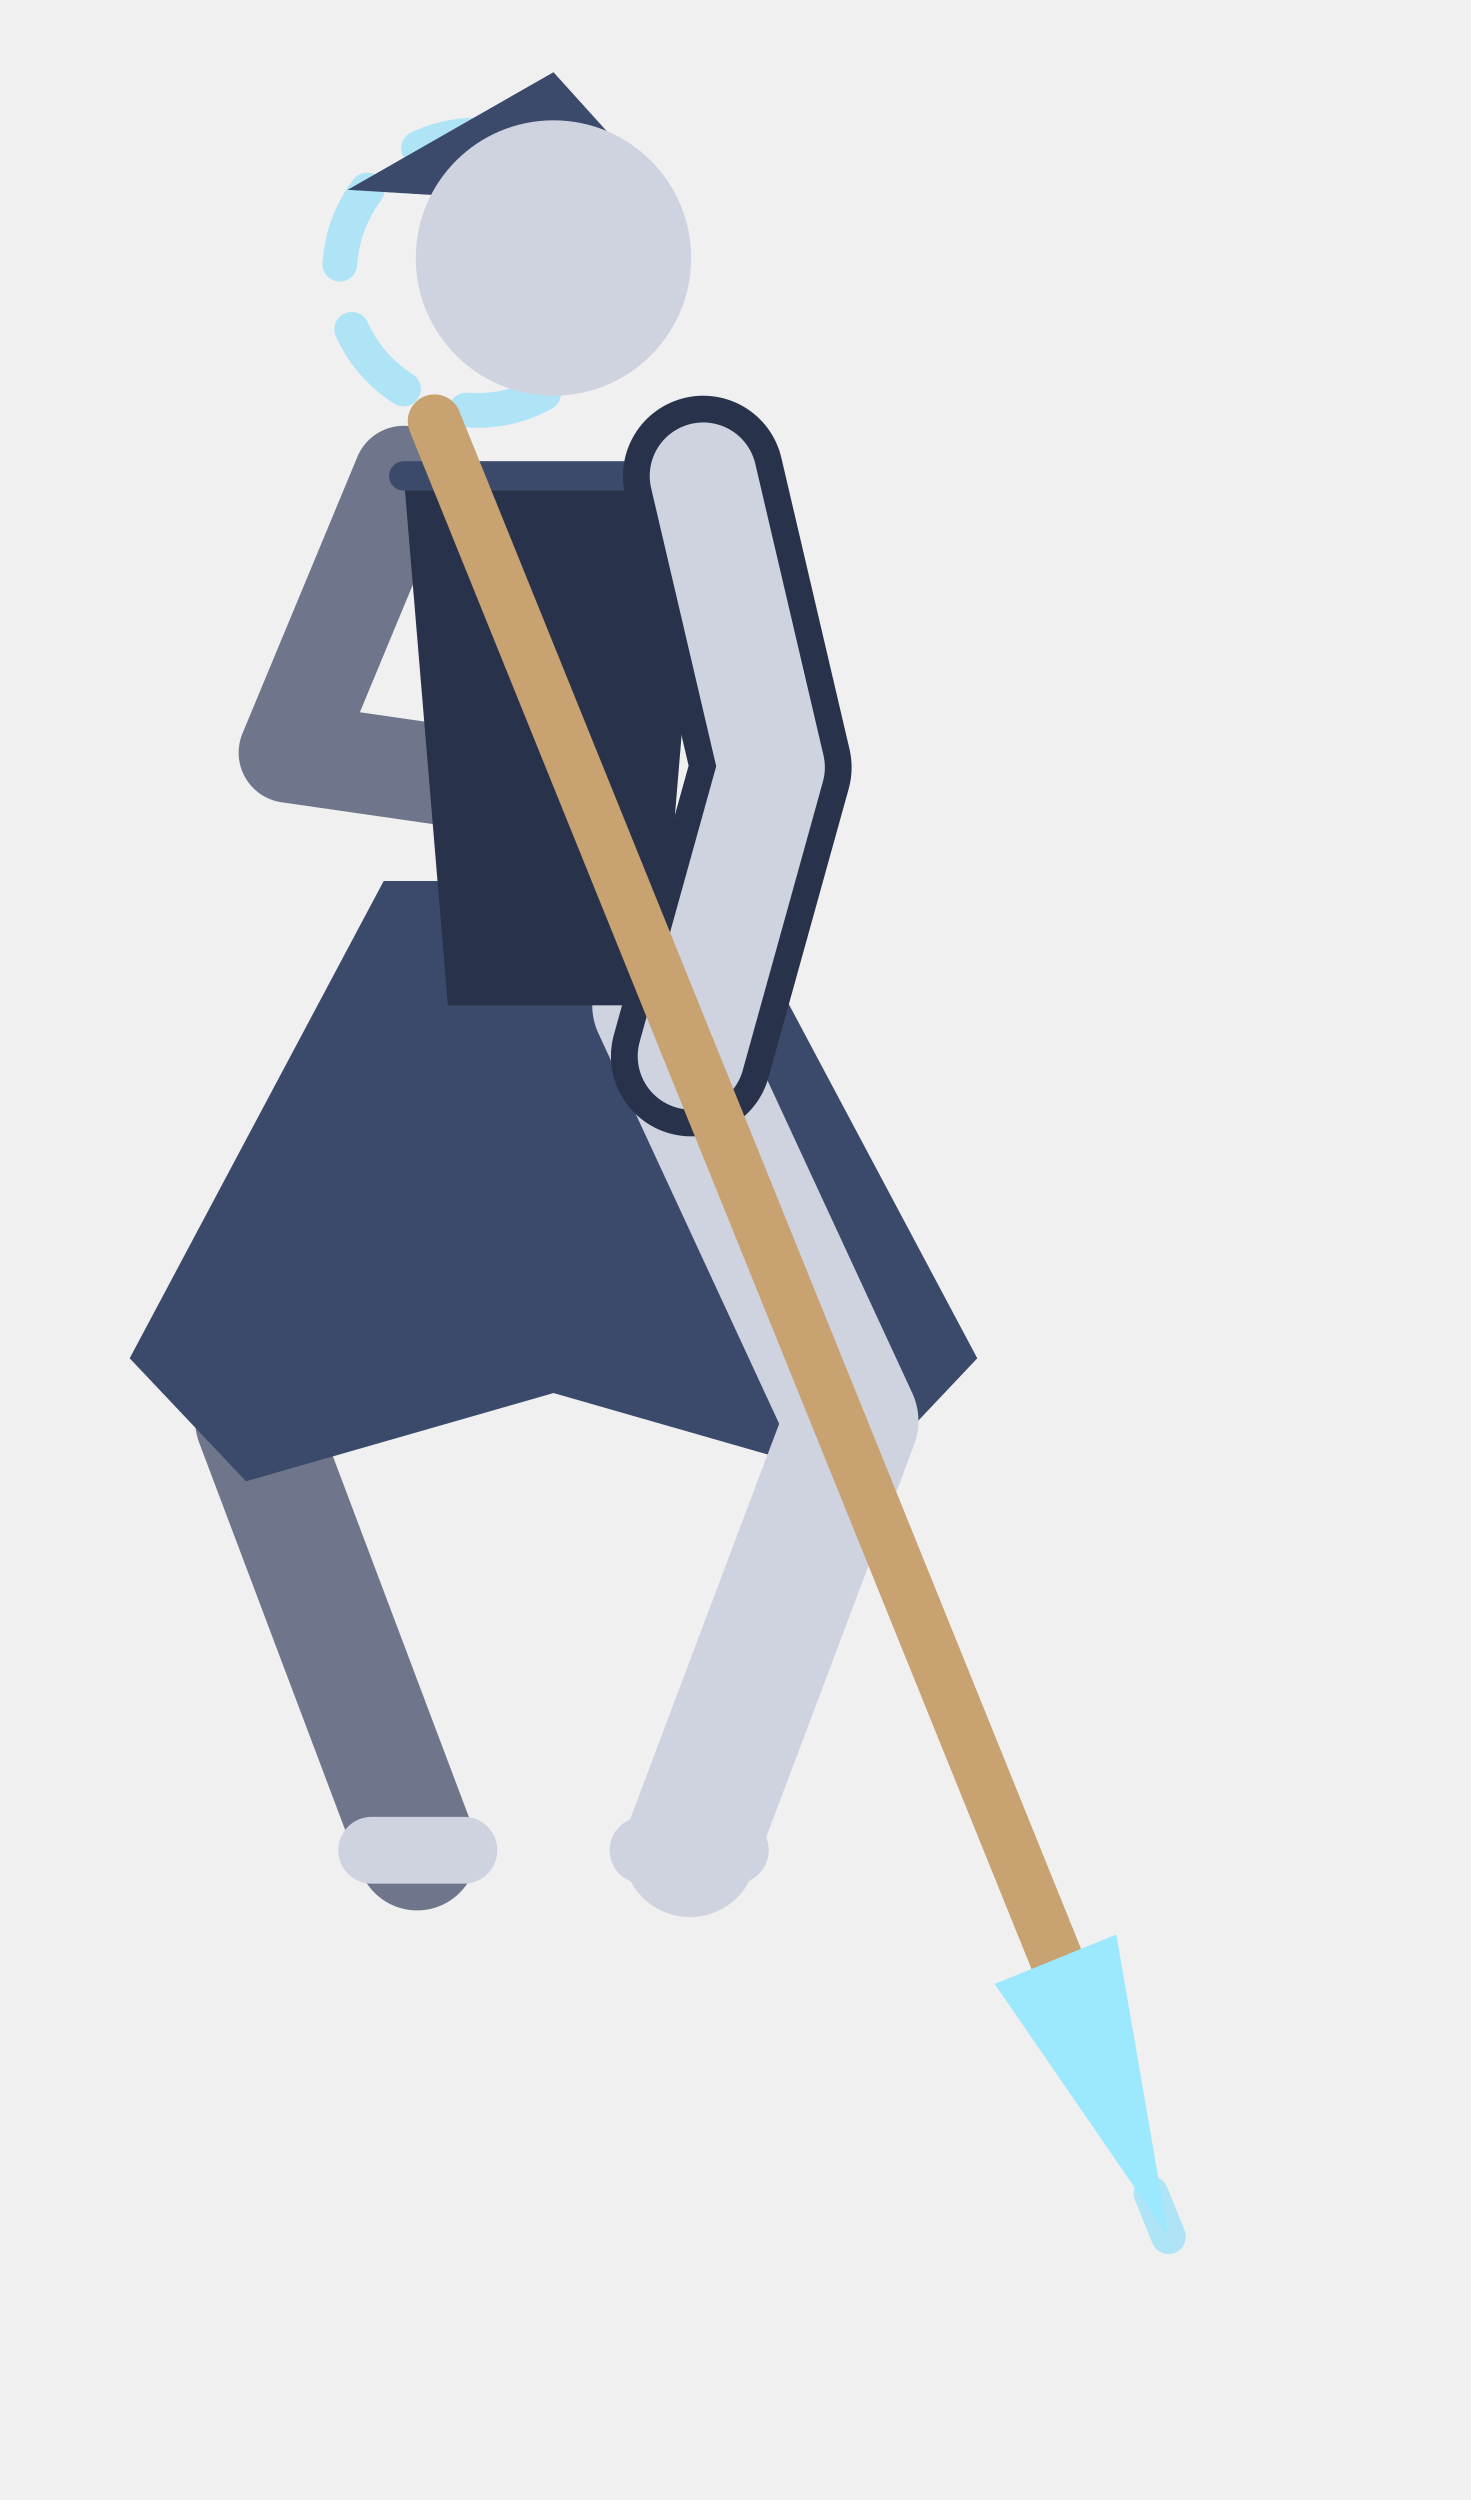
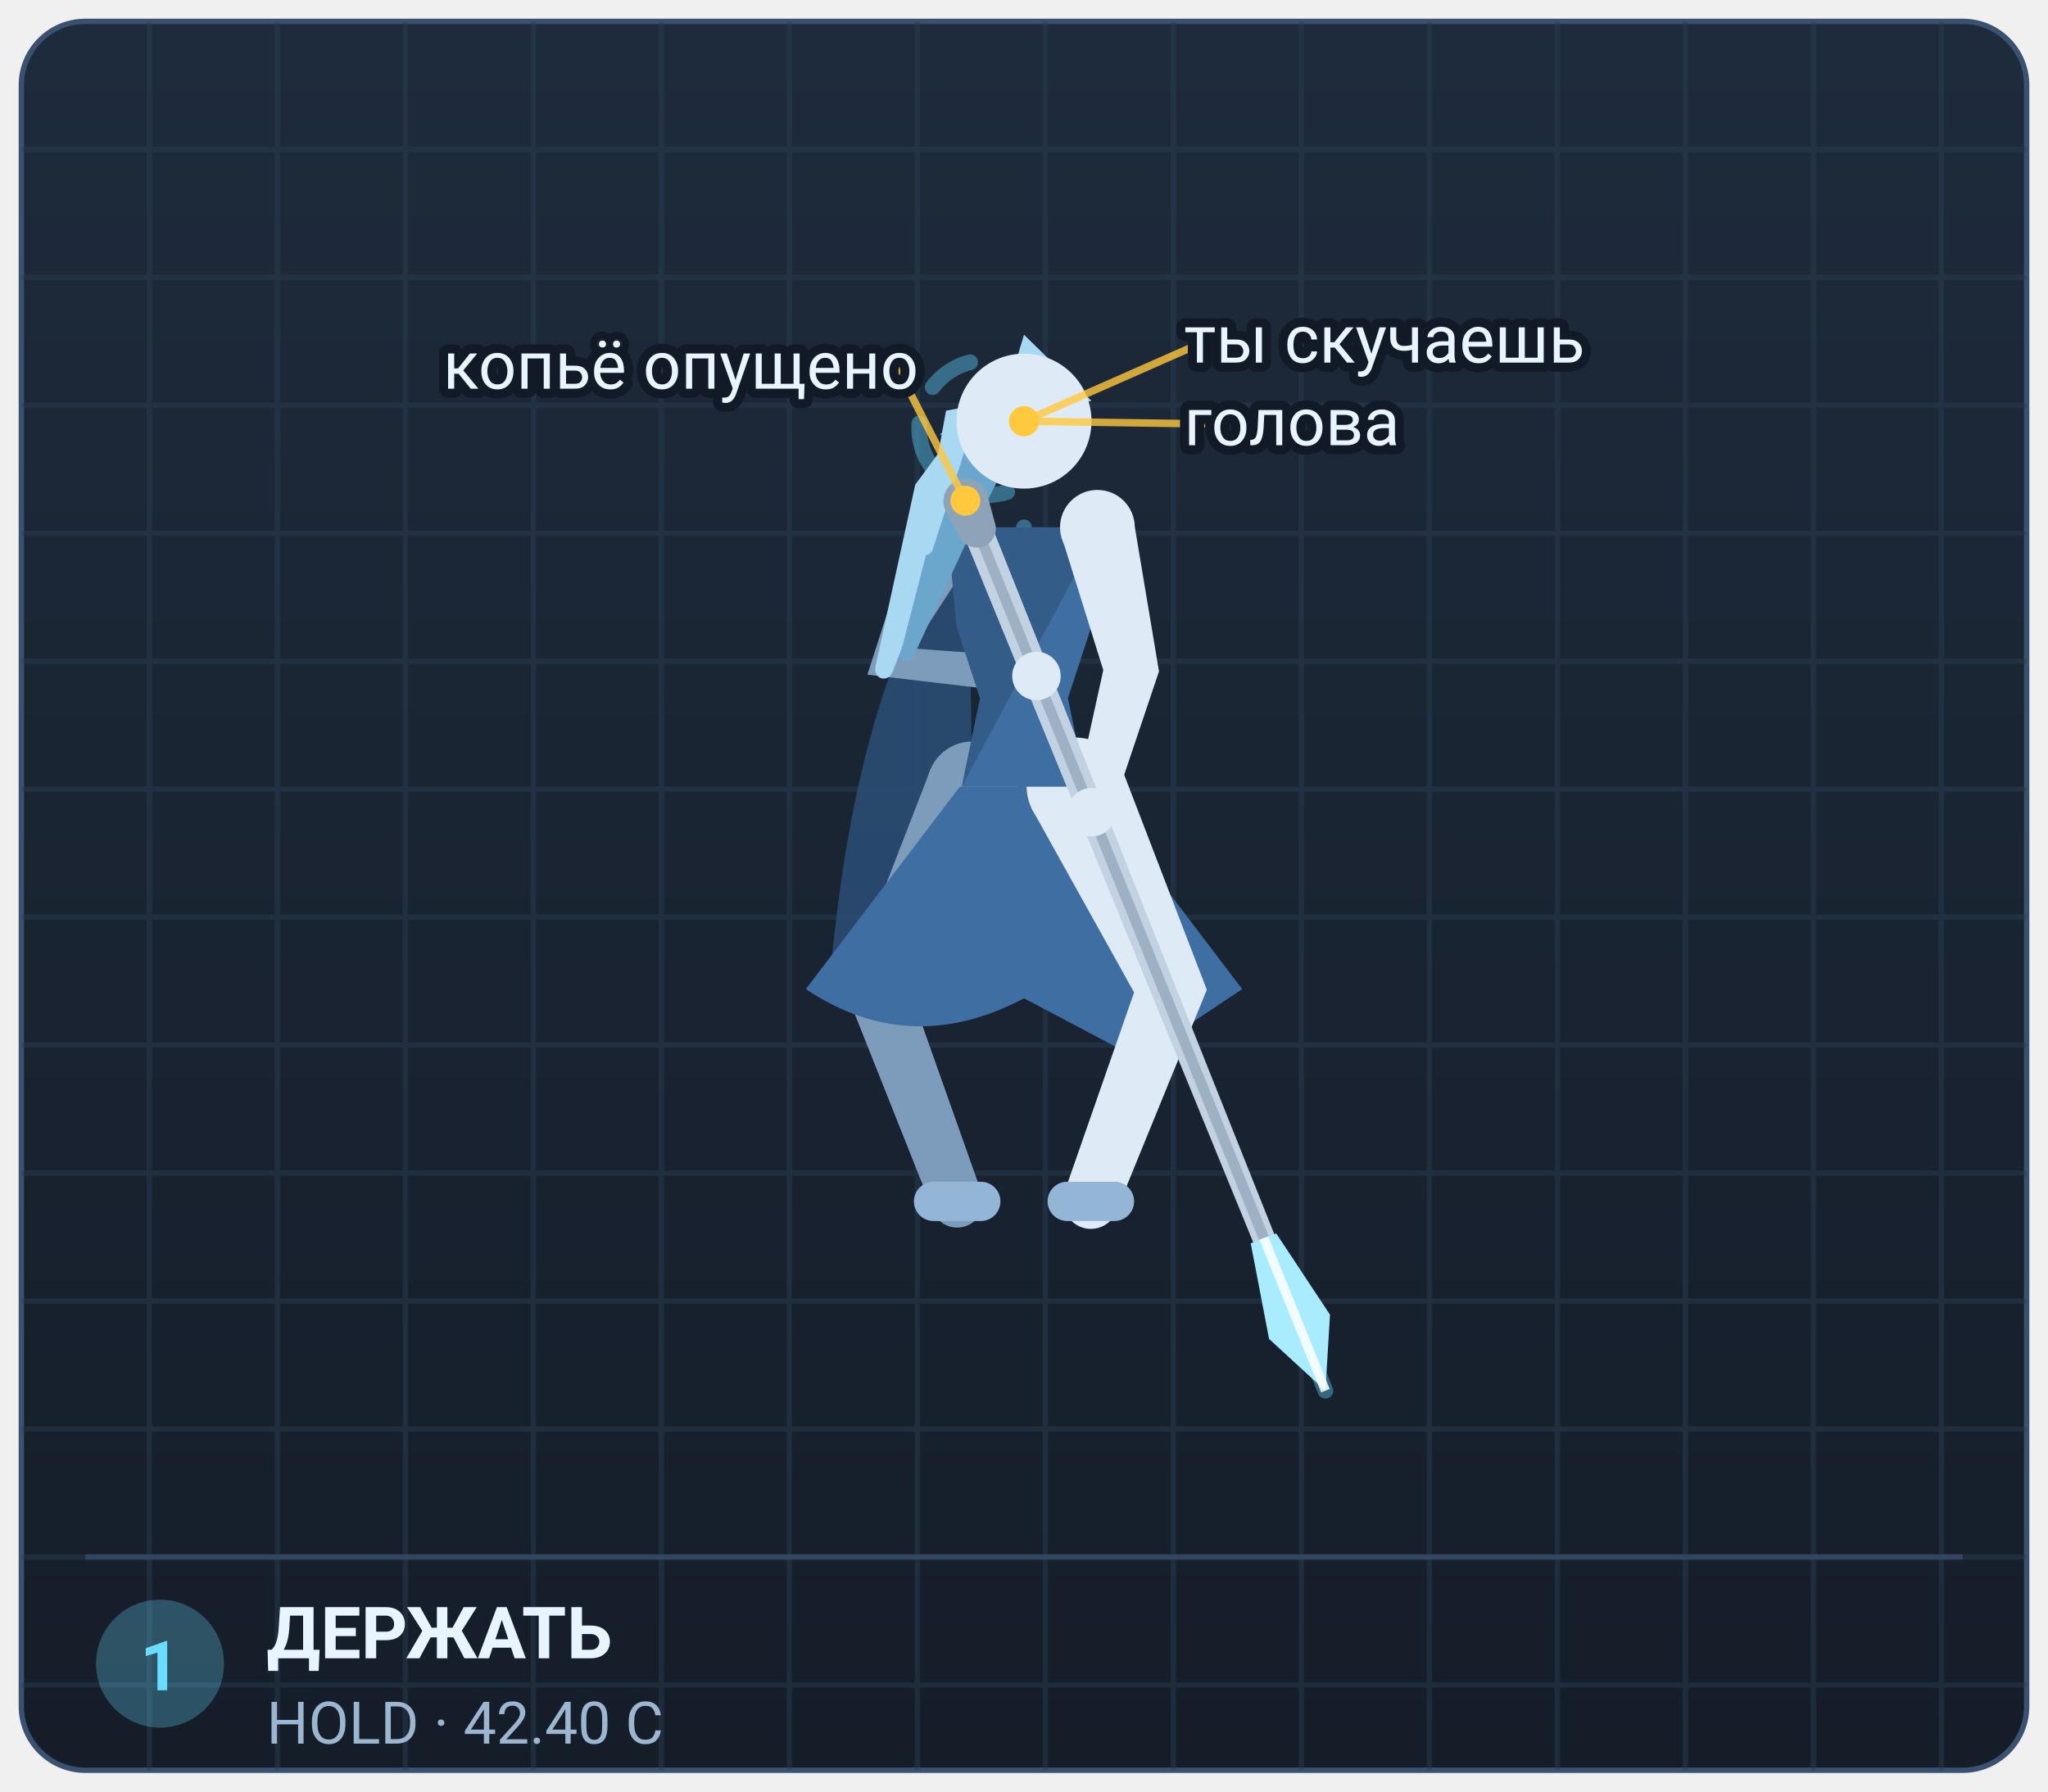
- <svg xmlns="http://www.w3.org/2000/svg" viewBox="84 49 110 187" role="img" width="100%" preserveAspectRatio="xMidYMid meet">
-   <g opacity="0.45" fill="none" stroke="#5fd4ff" stroke-width="2.6" stroke-dasharray="6 5" stroke-linecap="round" stroke-linejoin="round">
-     <polyline points="115.2,187.4 103.1,155.3 125.4,124.2 147.7,155.3 135.6,187.4" />
-     <polyline points="125.4,124.2 125.4,84.6" />
-     <polyline points="116.5,80.5 171.4,216.3" />
-     <circle cx="119.7" cy="69.4" r="10.3" />
+ <svg xmlns="http://www.w3.org/2000/svg" viewBox="0 0 384 336" width="100%" preserveAspectRatio="xMidYMid meet" role="img">
+   <defs>
+     <linearGradient id="g33132" x1="0" y1="0" x2="0" y2="1">
+       <stop offset="0" stop-color="#1e2b3c" />
+       <stop offset="1" stop-color="#151d29" />
+     </linearGradient>
+     <clipPath id="cg33132">
+       <rect x="4" y="4" width="376" height="328" rx="12" />
+     </clipPath>
+   </defs>
+   <rect x="4" y="4" width="376" height="328" rx="12" fill="url(#g33132)" stroke="#3a5170" />
+   <g clip-path="url(#cg33132)" stroke="#2b3d52" stroke-width="1" opacity="0.45">
+     <line x1="28" y1="4" x2="28" y2="332" />
+     <line x1="52" y1="4" x2="52" y2="332" />
+     <line x1="76" y1="4" x2="76" y2="332" />
+     <line x1="100" y1="4" x2="100" y2="332" />
+     <line x1="124" y1="4" x2="124" y2="332" />
+     <line x1="148" y1="4" x2="148" y2="332" />
+     <line x1="172" y1="4" x2="172" y2="332" />
+     <line x1="196" y1="4" x2="196" y2="332" />
+     <line x1="220" y1="4" x2="220" y2="332" />
+     <line x1="244" y1="4" x2="244" y2="332" />
+     <line x1="268" y1="4" x2="268" y2="332" />
+     <line x1="292" y1="4" x2="292" y2="332" />
+     <line x1="316" y1="4" x2="316" y2="332" />
+     <line x1="340" y1="4" x2="340" y2="332" />
+     <line x1="364" y1="4" x2="364" y2="332" />
+     <line x1="4" y1="28" x2="380" y2="28" />
+     <line x1="4" y1="52" x2="380" y2="52" />
+     <line x1="4" y1="76" x2="380" y2="76" />
+     <line x1="4" y1="100" x2="380" y2="100" />
+     <line x1="4" y1="124" x2="380" y2="124" />
+     <line x1="4" y1="148" x2="380" y2="148" />
+     <line x1="4" y1="172" x2="380" y2="172" />
+     <line x1="4" y1="196" x2="380" y2="196" />
+     <line x1="4" y1="220" x2="380" y2="220" />
+     <line x1="4" y1="244" x2="380" y2="244" />
+     <line x1="4" y1="268" x2="380" y2="268" />
+     <line x1="4" y1="292" x2="380" y2="292" />
+     <line x1="4" y1="316" x2="380" y2="316" />
  </g>
-   <polyline points="115.2,187.4 103.1,155.3 117.5,124.2" fill="none" stroke="#6f768c" stroke-width="9.0" stroke-linecap="round" stroke-linejoin="round" />
-   <polyline points="114.2,84.6 105.6,105.3 127.8,108.5" fill="none" stroke="#6f768c" stroke-width="7.5" stroke-linecap="round" stroke-linejoin="round" />
-   <polygon points="112.7,114.9 93.7,150.6 102.4,159.8 125.4,153.2 148.4,159.8 157.1,150.6 138.1,114.9" fill="#3b4a6b" />
-   <polyline points="135.6,187.4 147.7,155.3 133.3,124.2" fill="none" stroke="#cfd3e0" stroke-width="10.0" stroke-linecap="round" stroke-linejoin="round" />
-   <polygon points="114.2,84.6 136.6,84.6 133.3,124.2 117.5,124.2" fill="#28324a" />
-   <polyline points="114.2,84.6 136.6,84.6" fill="none" stroke="#3b4a6b" stroke-width="2.2" stroke-linecap="round" />
-   <polygon points="110.0,63.2 125.4,54.4 134.7,64.7" fill="#3b4a6b" />
-   <circle cx="125.4" cy="68.3" r="10.3" fill="#cfd3e0" />
-   <polyline points="136.6,84.6 141.7,106.4 135.7,128.0" fill="none" stroke="#28324a" stroke-width="12.0" stroke-linecap="round" stroke-linejoin="round" />
-   <polyline points="136.6,84.6 141.7,106.4 135.7,128.0" fill="none" stroke="#cfd3e0" stroke-width="8.0" stroke-linecap="round" stroke-linejoin="round" />
-   <line x1="116.5" y1="80.5" x2="163.0" y2="195.5" stroke="#c8a271" stroke-width="4.0" stroke-linecap="round" />
-   <polygon points="171.4,216.3 167.5,193.7 158.4,197.4" fill="#9be8ff" />
-   <rect x="109.3" y="184.9" width="11.9" height="5" rx="2.5" fill="#cfd3e0" />
-   <rect x="129.6" y="184.9" width="11.9" height="5" rx="2.5" fill="#cfd3e0" />
+   <g transform="translate(192.00,225.31) scale(1.2286)">
+     <g opacity="0.40" fill="none" stroke="#5fd4ff" stroke-width="2.4" stroke-dasharray="7 6" stroke-linecap="round" stroke-linejoin="round">
+       <polyline points="-10.2,-0.0 -22.3,-32.1 0.0,-63.3 22.3,-32.1 10.2,-0.0" />
+       <polyline points="0.0,-63.3 0.0,-102.9" />
+       <polyline points="-8.9,-106.9 46.0,28.9" />
+       <circle cx="-5.7" cy="-118.1" r="10.3" />
+     </g>
+     <path d="M -8.5 -102.9 Q -25.4 -81.7 -29.6 -34.2 L -7.9 -63.3 Z" fill="#2a4d75" opacity="0.85" />
+     <polygon points="-13.9,1.4 -27.3,-32.3 -14.2,-66.1 -1.7,-60.4 -17.3,-31.9 -6.5,-1.4" fill="#7d9cbb" opacity="1.00" />
+     <circle cx="-10.2" cy="-0.0" r="4.0" fill="#7d9cbb" />
+     <circle cx="-7.9" cy="-63.3" r="6.9" fill="#7d9cbb" />
+     <polygon points="-6.4,-100.7 -17.0,-84.4 2.2,-83.0 1.6,-77.4 -23.9,-80.4 -16.0,-105.0" fill="#7d9cbb" opacity="1.00" />
+     <circle cx="-11.2" cy="-102.9" r="5.3" fill="#7d9cbb" />
+     <circle cx="1.9" cy="-80.2" r="2.8" fill="#7d9cbb" />
+     <path d="M -9.8 -63.3 L -33.3 -32.4 Q -17.4 -21.8 0.0 -31.0 Q 0.0 -31.0 17.4 -21.8 Q 17.4 -21.8 33.3 -32.4 L 9.8 -63.3 Z" fill="#3f6fa2" />
+     <polygon points="6.2,-1.5 16.8,-31.9 1.1,-60.1 14.8,-66.4 27.9,-32.3 14.1,1.5" fill="#dfeaf7" opacity="1.00" />
+     <circle cx="10.2" cy="-0.0" r="4.2" fill="#dfeaf7" />
+     <circle cx="7.9" cy="-63.3" r="7.5" fill="#dfeaf7" />
+     <polygon points="11.7,-102.9 10.3,-87.8 6.7,-76.8 9.5,-63.3 -9.5,-63.3 -6.7,-76.8 -10.3,-87.8 -11.7,-102.9" fill="#3f6fa2" />
+     <polygon points="-9.5,-63.3 -6.7,-76.8 -10.3,-87.8 -11.7,-102.9 11.7,-102.9" fill="#2a4d75" opacity="0.55" />
+     <polygon points="-0.0,-116.0 -10.2,-106.4 -20.1,-80.7 -22.7,-81.5 -16.6,-109.4 -7.2,-122.2" fill="#a8d8f2" opacity="1.00" />
+     <circle cx="-3.6" cy="-119.1" r="4.8" fill="#a8d8f2" />
+     <circle cx="-21.4" cy="-81.1" r="1.3" fill="#a8d8f2" />
+     <polygon points="-0.2,-117.6 -8.9,-100.4 -16.9,-83.1 -18.8,-83.8 -14.0,-102.4 -7.0,-120.6" fill="#6ba7cd" opacity="1.00" />
+     <circle cx="-3.6" cy="-119.1" r="3.7" fill="#6ba7cd" />
+     <circle cx="-17.9" cy="-83.5" r="1.0" fill="#6ba7cd" />
+     <polygon points="-3.8,-115.9 -7.8,-118.4 -14.0,-99.3 -15.7,-99.8 -11.9,-120.7 -3.4,-122.3" fill="#a8d8f2" opacity="1.00" />
+     <circle cx="-3.6" cy="-119.1" r="3.2" fill="#a8d8f2" />
+     <circle cx="-14.9" cy="-99.6" r="0.9" fill="#a8d8f2" />
+     <polygon points="0.0,-132.3 10.3,-122.2 -12.9,-117.0 -1.5,-127.3" fill="#a8d8f2" />
+     <circle cx="0.0" cy="-119.1" r="10.3" fill="#dfeaf7" />
+     <polygon points="16.7,-104.2 20.6,-80.9 13.1,-58.6 7.5,-60.2 12.1,-81.1 5.7,-101.6" fill="#dfeaf7" opacity="1.00" />
+     <circle cx="11.2" cy="-102.9" r="5.7" fill="#dfeaf7" />
+     <circle cx="10.3" cy="-59.4" r="2.9" fill="#dfeaf7" />
+     <polygon points="-6.8,-107.8 38.2,5.0 35.0,6.3 -11.0,-106.1" fill="#c3d2e2" opacity="1.00" />
+     <circle cx="-8.9" cy="-106.9" r="2.2" fill="#c3d2e2" />
+     <circle cx="36.6" cy="5.6" r="1.7" fill="#c3d2e2" />
+     <line x1="-8.9" y1="-106.9" x2="36.6" y2="5.6" stroke="#8fa3b8" stroke-width="1.6" opacity="0.7" />
+     <polygon points="-5.7,-108.2 -4.5,-103.8 -9.9,-101.6 -12.1,-105.7" fill="#8fa3b8" opacity="1.00" />
+     <circle cx="-8.9" cy="-106.9" r="3.4" fill="#8fa3b8" />
+     <circle cx="-7.2" cy="-102.7" r="2.9" fill="#8fa3b8" />
+     <polygon points="46.0,28.9 46.7,17.3 38.5,4.9 34.6,6.4 37.4,21.0" fill="#a9ecff" />
+     <line x1="36.6" y1="5.6" x2="46.0" y2="28.9" stroke="#ffffff" stroke-width="1.4" opacity="0.85" />
+     <circle cx="1.9" cy="-80.2" r="3.7" fill="#dfeaf7" />
+     <circle cx="10.3" cy="-59.4" r="3.7" fill="#dfeaf7" />
+     <rect x="-16.8" y="-3.0" width="13.2" height="6" rx="3" fill="#93b6d6" />
+     <rect x="3.6" y="-3.0" width="13.2" height="6" rx="3" fill="#93b6d6" />
+   </g>
+   <line x1="181.0" y1="93.9" x2="168.2" y2="68.9" stroke="#ffc83d" stroke-width="1.4" opacity="0.8" />
+   <circle cx="181.0" cy="93.9" r="2.8" fill="#ffc83d" />
+   <text x="172.2" y="72.9" fill="#e8f4ff" font-size="12.5" text-anchor="end" font-family="Segoe UI, Roboto, sans-serif" paint-order="stroke" stroke="#111a26" stroke-width="3.4" stroke-linejoin="round">копьё опущено</text>
+   <line x1="192.0" y1="79.0" x2="226.0" y2="64.0" stroke="#ffc83d" stroke-width="1.4" opacity="0.8" />
+   <circle cx="192.0" cy="79.0" r="2.8" fill="#ffc83d" />
+   <text x="222.0" y="68.0" fill="#e8f4ff" font-size="12.5" text-anchor="start" font-family="Segoe UI, Roboto, sans-serif" paint-order="stroke" stroke="#111a26" stroke-width="3.4" stroke-linejoin="round">ты скучаешь</text>
+   <line x1="192.0" y1="79.0" x2="226.0" y2="79.5" stroke="#ffc83d" stroke-width="1.4" opacity="0.8" />
+   <circle cx="192.0" cy="79.0" r="2.8" fill="#ffc83d" />
+   <text x="222.0" y="83.5" fill="#e8f4ff" font-size="12.5" text-anchor="start" font-family="Segoe UI, Roboto, sans-serif" paint-order="stroke" stroke="#111a26" stroke-width="3.4" stroke-linejoin="round">голова</text>
+   <line x1="16" y1="292" x2="368" y2="292" stroke="#3a5170" opacity="0.7" />
+   <circle cx="30" cy="312" r="12" fill="#69dcff" opacity="0.28" />
+   <text x="30" y="317" fill="#69dcff" font-size="13" font-weight="700" text-anchor="middle" font-family="Segoe UI, Roboto, sans-serif">1</text>
+   <text x="50" y="311" fill="#e8f4ff" font-size="13.5" font-weight="700" font-family="Segoe UI, Roboto, sans-serif">ДЕРЖАТЬ</text>
+   <text x="50" y="327" fill="#9db6cf" font-size="11" font-family="Segoe UI, Roboto, sans-serif">HOLD · 42.40 С</text>
</svg>
